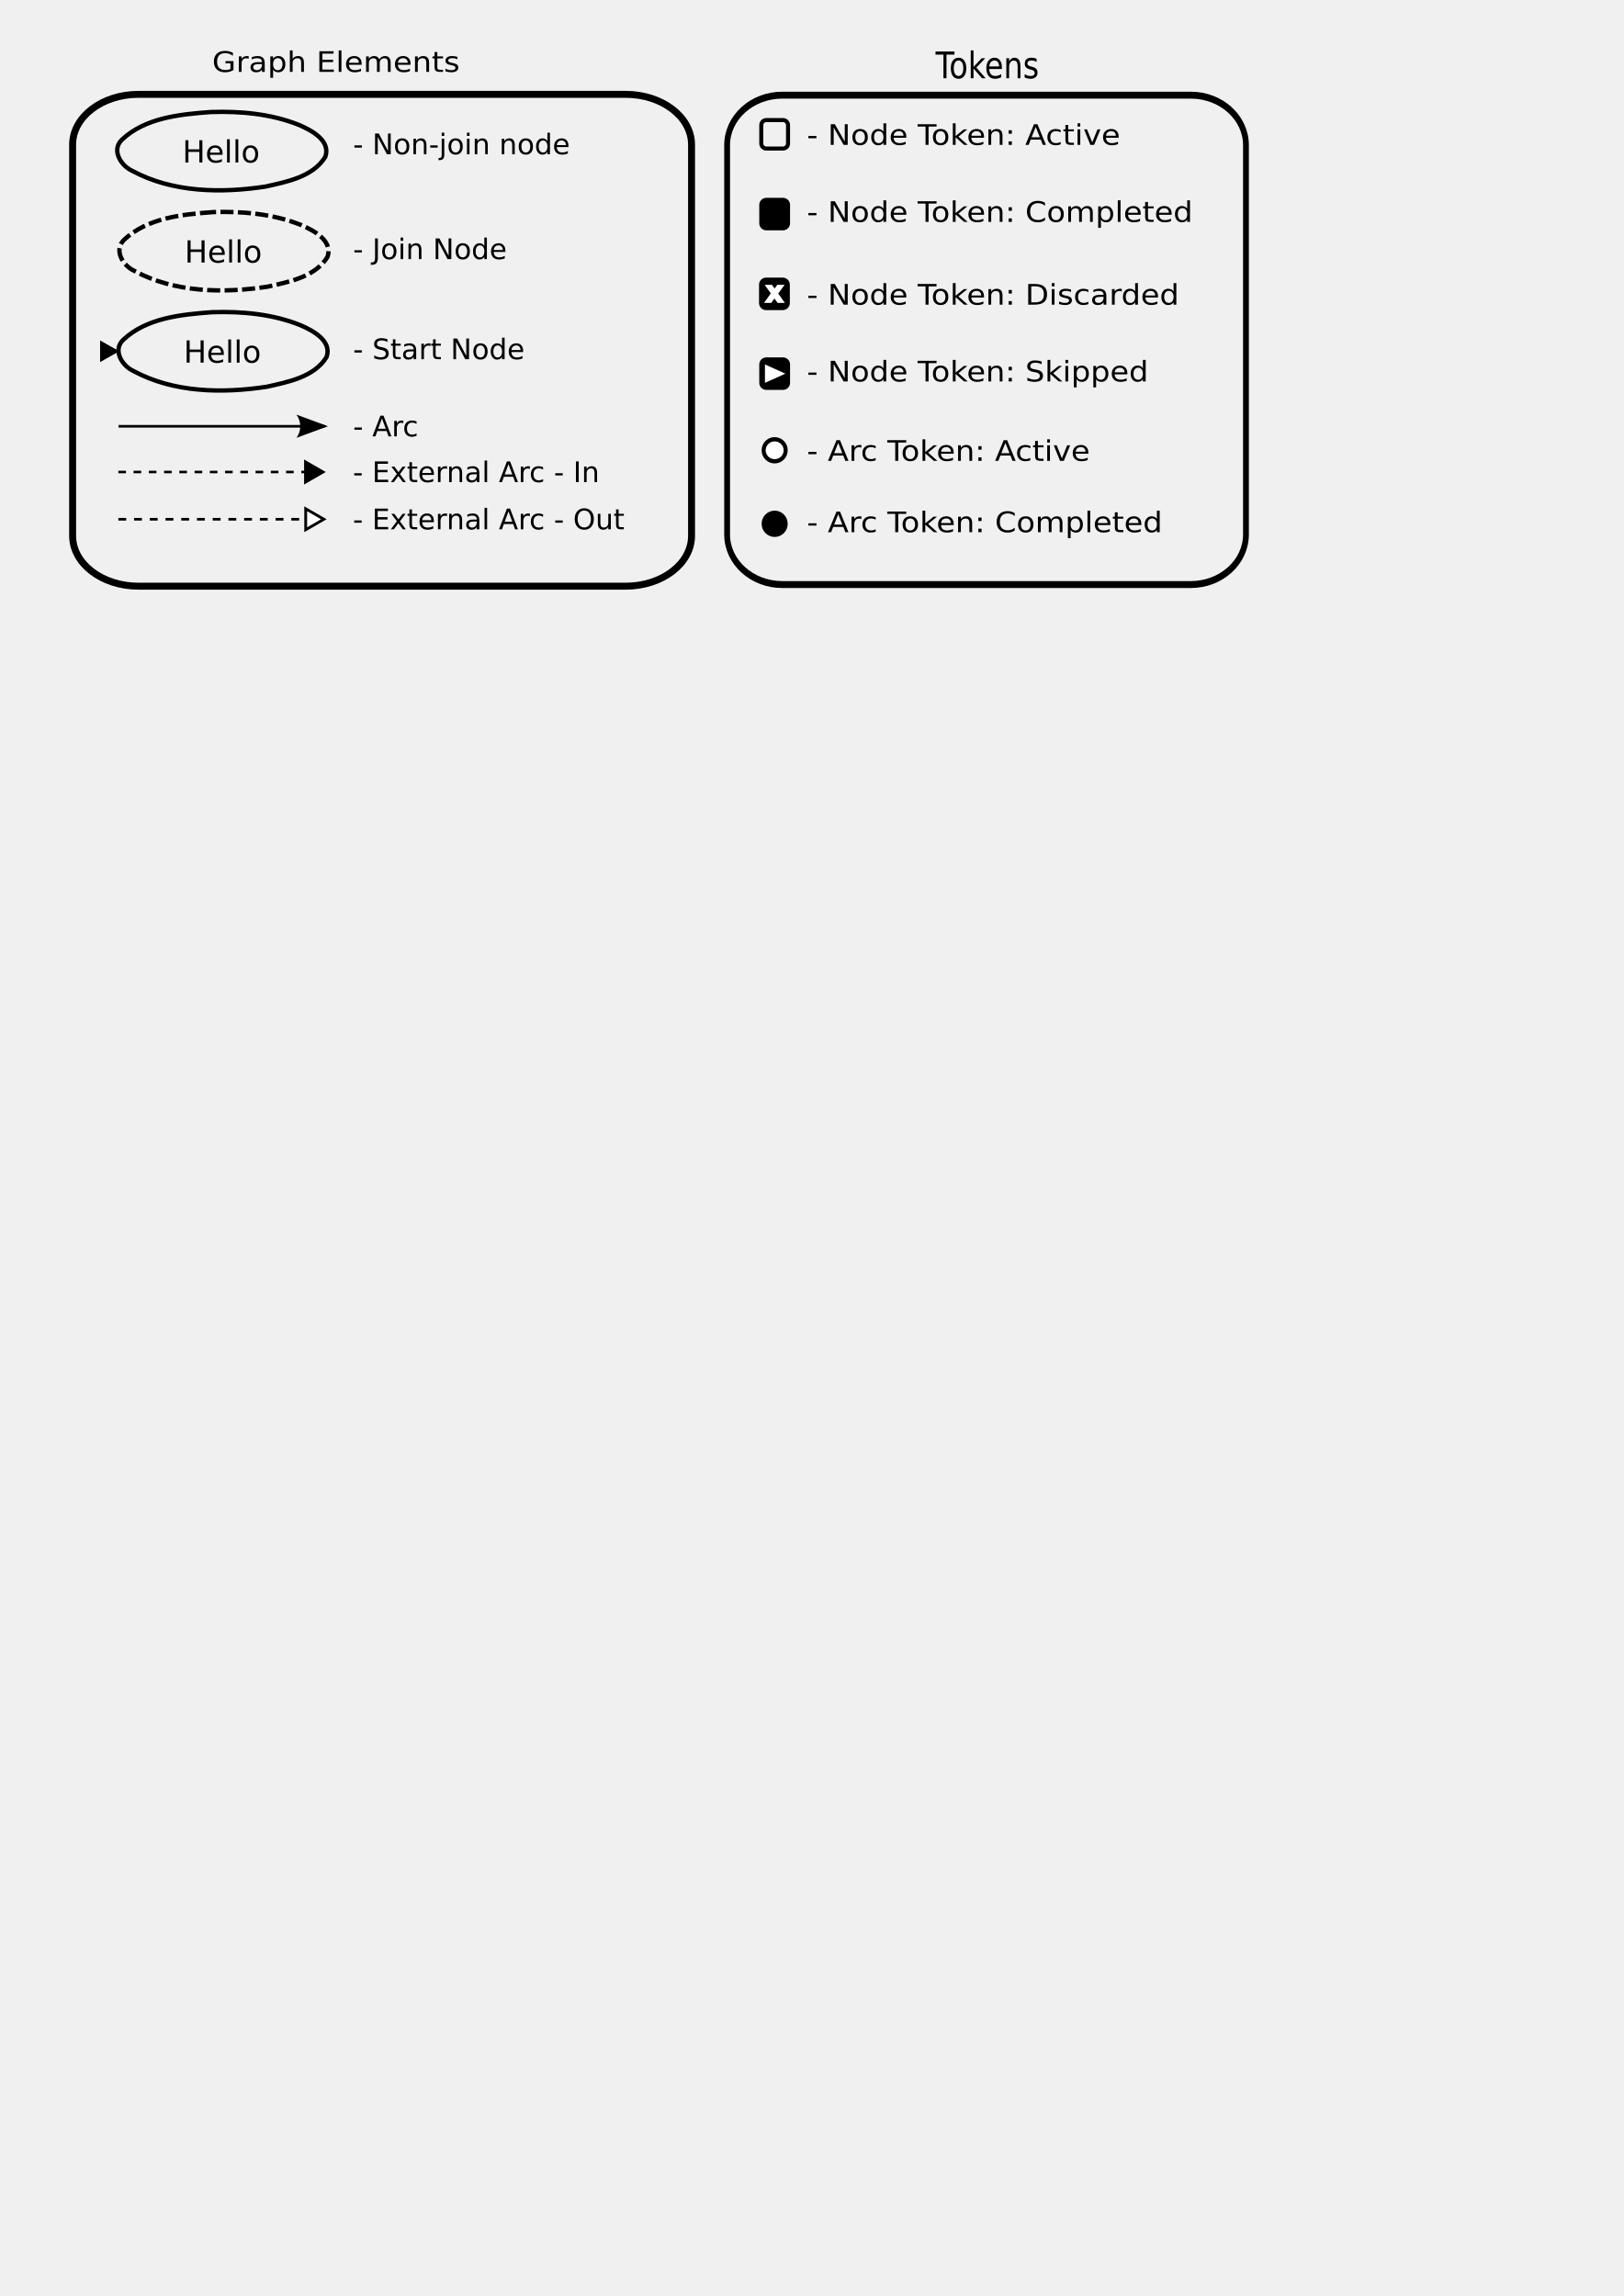
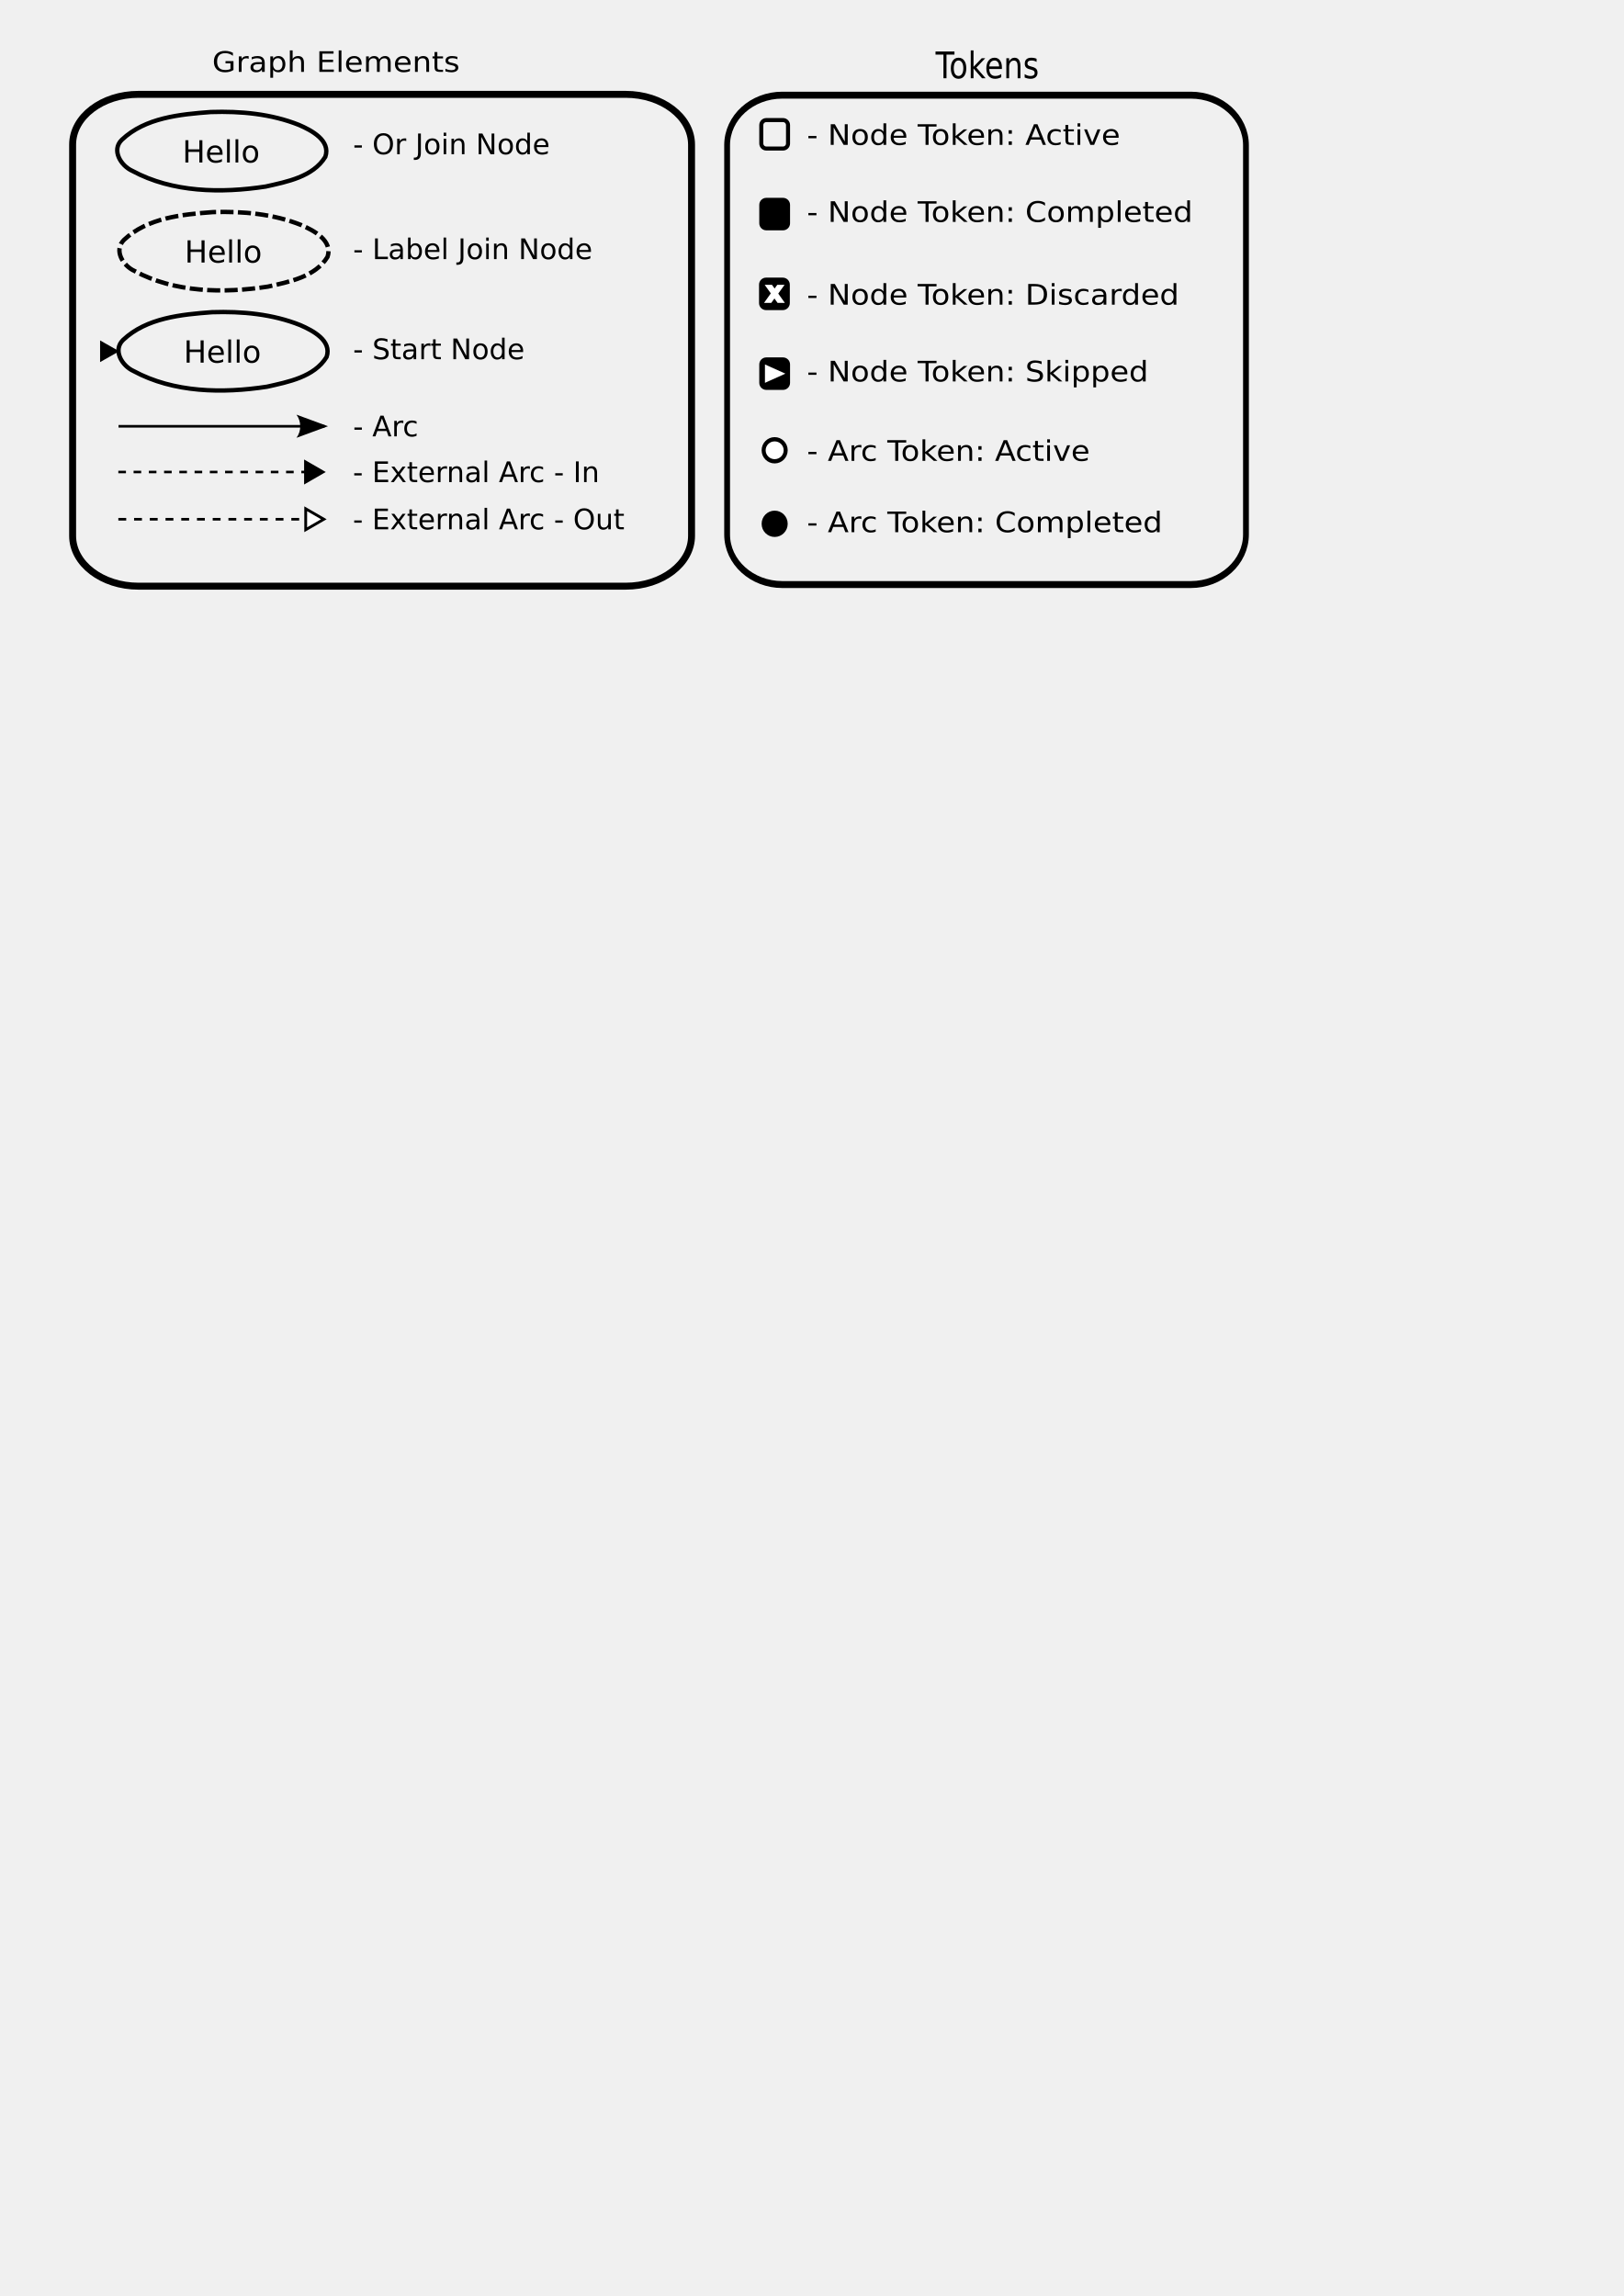
<svg xmlns="http://www.w3.org/2000/svg" width="744.094" height="1052.362" id="svg2">
  <defs id="defs4">
    <marker orient="auto" refY="0.0" refX="0.0" id="TriangleOutL" style="overflow:visible">
      <path id="path4083" d="M 5.77,0.0 L -2.88,5.0 L -2.88,-5.0 L 5.77,0.0 z " style="fill-rule:evenodd;stroke:#000000;stroke-width:1.0pt;marker-start:none" transform="scale(0.8)" />
    </marker>
    <marker orient="auto" refY="0.0" refX="0.0" id="EmptyTriangleOutL" style="overflow:visible">
      <path id="path4101" d="M 5.77,0.0 L -2.88,5.0 L -2.88,-5.0 L 5.77,0.0 z " style="fill-rule:evenodd;fill:#FFFFFF;stroke:#000000;stroke-width:1.0pt;marker-start:none" transform="scale(0.8) translate(-6,0)" />
    </marker>
    <marker orient="auto" refY="0.0" refX="0.0" id="Arrow2Mend" style="overflow:visible;">
      <path id="path3967" style="font-size:12.0;fill-rule:evenodd;stroke-width:0.625;stroke-linejoin:round;" d="M 8.719,4.034 L -2.207,0.016 L 8.719,-4.002 C 6.973,-1.63 6.983,1.616 8.719,4.034 z " transform="scale(0.6) rotate(180) translate(0,0)" />
    </marker>
    <marker orient="auto" refY="0.0" refX="0.0" id="Arrow2Lend" style="overflow:visible;">
      <path id="path4770" style="font-size:12.0;fill-rule:evenodd;stroke-width:0.625;stroke-linejoin:round;" d="M 8.719,4.034 L -2.207,0.016 L 8.719,-4.002 C 6.973,-1.63 6.983,1.616 8.719,4.034 z " transform="scale(1.1) rotate(180) translate(1,0)" />
    </marker>
  </defs>
  <g id="layer1" style="display:inline">
    <g id="g2609" transform="translate(0,5.6803226e-5)">
      <rect ry="2.304" y="55.037" x="348.879" height="13.04" width="12.251" id="rect5592" style="fill:none;fill-opacity:1;stroke:#000000;stroke-width:1.855;stroke-linecap:round;stroke-linejoin:round;stroke-miterlimit:4;stroke-dasharray:none;stroke-opacity:1" />
      <text transform="scale(1.04068,0.9609101)" id="text3949" y="69.105" x="355.314" style="font-size:13.529px;font-style:normal;font-weight:normal;fill:#000000;fill-opacity:1;stroke:none;stroke-width:1px;stroke-linecap:butt;stroke-linejoin:miter;stroke-opacity:1;font-family:Bitstream Vera Sans" xml:space="preserve">
        <tspan y="69.105" x="355.314" id="tspan3951">- Node Token: Active</tspan>
      </text>
    </g>
    <g id="g2604" transform="translate(0,10.47909)">
      <rect style="fill:#000000;fill-opacity:1;stroke:#000000;stroke-width:1.855;stroke-linecap:round;stroke-linejoin:round;stroke-miterlimit:4;stroke-dasharray:none;stroke-opacity:1" id="rect3358" width="12.251" height="13.04" x="348.879" y="81.126" ry="2.304" />
      <text transform="scale(1.04068,0.9609101)" id="text3953" y="94.944" x="355.314" style="font-size:13.529px;font-style:normal;font-weight:normal;fill:#000000;fill-opacity:1;stroke:none;stroke-width:1px;stroke-linecap:butt;stroke-linejoin:miter;stroke-opacity:1;font-family:Bitstream Vera Sans" xml:space="preserve">
        <tspan y="94.944" x="355.314" id="tspan3955">- Node Token: Completed</tspan>
      </text>
    </g>
    <g id="g4121" transform="matrix(1.083015,0,0,1.293075,317.9978,-200.3953)">
      <rect ry="17.75" rx="23.362" y="188.704" x="14.05" height="173.473" width="219.547" id="rect4047" style="fill:none;fill-opacity:1;stroke:#000000;stroke-width:2.457;stroke-miterlimit:4;stroke-dasharray:none;stroke-opacity:1" />
      <text id="text4049" y="182.716" x="102.264" style="font-size:13px;font-style:normal;font-weight:normal;fill:#000000;fill-opacity:1;stroke:none;stroke-width:1px;stroke-linecap:butt;stroke-linejoin:miter;stroke-opacity:1;font-family:Bitstream Vera Sans" xml:space="preserve">
        <tspan y="182.716" x="102.264" id="tspan4051">Tokens</tspan>
      </text>
    </g>
    <g id="g3555" transform="translate(8,-7.963303)">
      <path id="path2385" d="M 88.619,59.307 C 74.459,60.373 58.595,61.874 47.838,72.026 C 42.931,76.791 47.409,83.939 52.619,86.276 C 71.038,96.244 93.403,96.582 113.788,93.46 C 123.49,91.267 135.43,89.049 141.088,79.838 C 143.655,72.33 134.694,67.688 129.057,65.244 C 116.345,60.148 102.342,58.854 88.619,59.307 z" style="fill:none;fill-opacity:0.161;fill-rule:evenodd;stroke:#000000;stroke-width:2;stroke-linecap:butt;stroke-linejoin:miter;stroke-miterlimit:4;stroke-dasharray:none;stroke-opacity:1" />
      <g transform="translate(-62.66776,-203.2153)" id="g4727">
        <text xml:space="preserve" style="font-size:14px;font-style:normal;font-weight:normal;fill:#000000;fill-opacity:1;stroke:none;stroke-width:1px;stroke-linecap:butt;stroke-linejoin:miter;stroke-opacity:1;font-family:Bitstream Vera Sans" x="138.258" y="285.647" id="text4692">
          <tspan id="tspan4694" x="138.258" y="285.647">Hello</tspan>
        </text>
      </g>
    </g>
    <text xml:space="preserve" style="font-size:13px;font-style:normal;font-weight:normal;fill:#000000;fill-opacity:1;stroke:none;stroke-width:1px;stroke-linecap:butt;stroke-linejoin:miter;stroke-opacity:1;font-family:Bitstream Vera Sans" x="161.772" y="70.695" id="text3983">
-       <tspan id="tspan3985" x="161.772" y="70.695">- Non-join node</tspan>
+       <tspan id="tspan3985" x="161.772" y="70.695">- Or Join Node</tspan>
    </text>
    <g id="g3261" transform="translate(0,-2.032281)">
      <g transform="translate(8,-10)" id="g3238">
        <g id="g4267" transform="translate(0,-47.96325)" style="stroke:#000000;stroke-width:2;stroke-miterlimit:4;stroke-dasharray:6, 2;stroke-dashoffset:0;stroke-opacity:1">
          <path style="fill:none;fill-opacity:0.161;fill-rule:evenodd;stroke:#000000;stroke-width:2;stroke-linecap:butt;stroke-linejoin:miter;stroke-miterlimit:4;stroke-dasharray:6, 2;stroke-dashoffset:0;stroke-opacity:1" d="M 89.619,157.214 C 75.459,158.281 59.595,159.781 48.838,169.933 C 43.931,174.699 48.409,181.846 53.619,184.183 C 72.038,194.151 94.403,194.489 114.788,191.367 C 124.49,189.175 136.43,186.956 142.088,177.745 C 144.655,170.237 135.694,165.595 130.057,163.152 C 117.345,158.055 103.342,156.762 89.619,157.214 z" id="path3975" />
        </g>
        <g id="g4262" transform="translate(0,-47.96325)">
          <g id="g3977" transform="translate(-61.66776,-105.3082)">
            <text id="text3979" y="285.647" x="138.258" style="font-size:14px;font-style:normal;font-weight:normal;fill:#000000;fill-opacity:1;stroke:none;stroke-width:1px;stroke-linecap:butt;stroke-linejoin:miter;stroke-opacity:1;font-family:Bitstream Vera Sans" xml:space="preserve">
              <tspan y="285.647" x="138.258" id="tspan3981">Hello</tspan>
            </text>
          </g>
        </g>
      </g>
      <text id="text3987" y="120.794" x="161.772" style="font-size:13px;font-style:normal;font-weight:normal;fill:#000000;fill-opacity:1;stroke:none;stroke-width:1px;stroke-linecap:butt;stroke-linejoin:miter;stroke-opacity:1;font-family:Bitstream Vera Sans" xml:space="preserve">
-         <tspan y="120.794" x="161.772" id="tspan3989">- Join Node</tspan>
+         <tspan y="120.794" x="161.772" id="tspan3989">- Label Join Node</tspan>
      </text>
    </g>
    <g id="g7869" transform="translate(0,-9.4436483e-5)">
      <path id="path3402" d="M 54.322,195.385 L 148.711,195.385" style="fill:none;fill-rule:evenodd;stroke:#000000;stroke-width:1.201px;stroke-linecap:butt;stroke-linejoin:miter;marker-end:url(#Arrow2Lend);stroke-opacity:1;display:inline" />
      <text id="text3991" y="200.011" x="161.772" style="font-size:13px;font-style:normal;font-weight:normal;fill:#000000;fill-opacity:1;stroke:none;stroke-width:1px;stroke-linecap:butt;stroke-linejoin:miter;stroke-opacity:1;font-family:Bitstream Vera Sans" xml:space="preserve">
        <tspan y="200.011" x="161.772" id="tspan3993">- Arc</tspan>
      </text>
    </g>
    <rect ry="23.066" rx="30.181" y="43.241" x="33.279" height="225.435" width="283.635" id="rect4128" style="fill:none;fill-opacity:1;stroke:#000000;stroke-width:3.183;stroke-miterlimit:4;stroke-dasharray:none;stroke-opacity:1" />
    <text id="text4130" y="34.363" x="93.236" style="font-size:13.525px;font-style:normal;font-weight:normal;fill:#000000;fill-opacity:1;stroke:none;stroke-width:1px;stroke-linecap:butt;stroke-linejoin:miter;stroke-opacity:1;font-family:Bitstream Vera Sans" xml:space="preserve" transform="scale(1.042781,0.9589742)">
      <tspan y="34.363" x="93.236" id="tspan4132">Graph Elements</tspan>
    </text>
    <g id="g2586" transform="translate(0,41.57697)">
      <text transform="scale(1.04068,0.9609101)" id="text3965" y="176.552" x="355.314" style="font-size:13.529px;font-style:normal;font-weight:normal;fill:#000000;fill-opacity:1;stroke:none;stroke-width:1px;stroke-linecap:butt;stroke-linejoin:miter;stroke-opacity:1;font-family:Bitstream Vera Sans" xml:space="preserve">
        <tspan y="176.552" x="355.314" id="tspan3967">- Arc Token: Active</tspan>
      </text>
      <path transform="matrix(0.9232637,0,0,0.974556,22.40748,-0.9151912)" d="M 365.712,170.046 A 5.471,5.183 0 1 1 354.769,170.046 A 5.471,5.183 0 1 1 365.712,170.046 z" id="path19589" style="fill:#ffffff;fill-opacity:1;stroke:#000000;stroke-width:2;stroke-miterlimit:4;stroke-dasharray:none;stroke-opacity:1" />
    </g>
    <g id="g2574" transform="translate(0,51.99999)">
      <text transform="scale(1.04068,0.9609101)" id="text3969" y="199.739" x="355.314" style="font-size:13.529px;font-style:normal;font-weight:normal;fill:#000000;fill-opacity:1;stroke:none;stroke-width:1px;stroke-linecap:butt;stroke-linejoin:miter;stroke-opacity:1;font-family:Bitstream Vera Sans" xml:space="preserve">
        <tspan y="199.739" x="355.314" id="tspan3971">- Arc Token: Completed</tspan>
      </text>
      <path style="fill:#000000;fill-opacity:1;stroke:#000000;stroke-width:2;stroke-miterlimit:4;stroke-dasharray:none;stroke-opacity:1" id="path19591" d="M 365.712,170.046 A 5.471,5.183 0 1 1 354.769,170.046 A 5.471,5.183 0 1 1 365.712,170.046 z" transform="matrix(0.9232637,0,0,0.974556,22.40748,22.36362)" />
    </g>
    <g id="g2579" transform="translate(0,31.09217)">
      <text transform="scale(1.04068,0.9609101)" id="text3961" y="149.603" x="355.314" style="font-size:13.529px;font-style:normal;font-weight:normal;fill:#000000;fill-opacity:1;stroke:none;stroke-width:1px;stroke-linecap:butt;stroke-linejoin:miter;stroke-opacity:1;font-family:Bitstream Vera Sans" xml:space="preserve">
        <tspan y="149.603" x="355.314" id="tspan3963">- Node Token: Skipped</tspan>
      </text>
      <g id="g2896">
        <rect style="fill:#000000;fill-opacity:1;stroke:#000000;stroke-width:1.855;stroke-linecap:round;stroke-linejoin:round;stroke-miterlimit:4;stroke-dasharray:none;stroke-opacity:1" id="rect3350" width="12.251" height="13.04" x="348.879" y="133.648" ry="2.304" />
        <path style="fill:#ffffff;fill-opacity:1;stroke:#ffffff;stroke-width:1;stroke-miterlimit:4;stroke-dasharray:none;stroke-dashoffset:0;stroke-opacity:1" id="path3376" d="M 304.664,282.351 L 296.025,287.339 L 296.025,277.363 L 304.664,282.351 z" transform="matrix(0.9237282,0,0,0.7199169,77.56792,-63.10094)" />
      </g>
    </g>
    <g id="g2596" transform="translate(0,20.88197)">
      <text transform="scale(1.04068,0.9609101)" id="text3957" y="123.582" x="355.314" style="font-size:13.529px;font-style:normal;font-weight:normal;fill:#000000;fill-opacity:1;stroke:none;stroke-width:1px;stroke-linecap:butt;stroke-linejoin:miter;stroke-opacity:1;font-family:Bitstream Vera Sans" xml:space="preserve">
        <tspan y="123.582" x="355.314" id="tspan3959">- Node Token: Discarded</tspan>
      </text>
      <g id="g2591">
        <rect ry="2.304" y="107.291" x="348.772" height="13.04" width="12.251" id="rect3342" style="fill:#000000;fill-opacity:1;stroke:#000000;stroke-width:1.855;stroke-linecap:round;stroke-linejoin:round;stroke-miterlimit:4;stroke-dasharray:none;stroke-opacity:1" />
        <text xml:space="preserve" style="font-size:9.214px;font-style:normal;font-weight:normal;fill:none;fill-opacity:1;stroke:#ffffff;stroke-width:1.867;stroke-linecap:butt;stroke-linejoin:miter;stroke-miterlimit:4;stroke-dasharray:none;stroke-opacity:1;font-family:Bitstream Vera Sans" x="339.614" y="121.199" id="text3386" transform="scale(1.035403,0.965807)">
          <tspan id="tspan3388" x="339.614" y="121.199" style="fill:none;stroke:#ffffff;stroke-width:1.867;stroke-miterlimit:4;stroke-dasharray:none;stroke-opacity:1">X</tspan>
        </text>
      </g>
    </g>
    <g id="g9083">
      <g id="g2442" transform="translate(8.575925,83.78658)">
        <path id="path2444" d="M 88.619,59.307 C 74.459,60.373 58.595,61.874 47.838,72.026 C 42.931,76.791 47.409,83.939 52.619,86.276 C 71.038,96.244 93.403,96.582 113.788,93.46 C 123.49,91.267 135.43,89.049 141.088,79.838 C 143.655,72.33 134.694,67.688 129.057,65.244 C 116.345,60.148 102.342,58.854 88.619,59.307 z" style="fill:none;fill-opacity:0.161;fill-rule:evenodd;stroke:#000000;stroke-width:2;stroke-linecap:butt;stroke-linejoin:miter;stroke-miterlimit:4;stroke-dasharray:none;stroke-opacity:1" />
        <g transform="translate(-62.66776,-203.2153)" id="g2446">
          <text xml:space="preserve" style="font-size:14px;font-style:normal;font-weight:normal;fill:#000000;fill-opacity:1;stroke:none;stroke-width:1px;stroke-linecap:butt;stroke-linejoin:miter;stroke-opacity:1;font-family:Bitstream Vera Sans" x="138.258" y="285.647" id="text2448">
            <tspan id="tspan2450" x="138.258" y="285.647">Hello</tspan>
          </text>
        </g>
      </g>
      <path transform="matrix(0.700671,0,0,0.6882871,14.89197,-34.13212)" d="M 54.713,283.503 L 45.21,288.989 L 45.21,278.017 L 54.713,283.503 z" id="path2452" style="fill:#000000;fill-opacity:1;stroke:#000000;stroke-width:2;stroke-miterlimit:4;stroke-dasharray:none;stroke-dashoffset:0;stroke-opacity:1" />
    </g>
    <text id="text3246" y="164.636" x="161.772" style="font-size:13px;font-style:normal;font-weight:normal;fill:#000000;fill-opacity:1;stroke:none;stroke-width:1px;stroke-linecap:butt;stroke-linejoin:miter;stroke-opacity:1;font-family:Bitstream Vera Sans" xml:space="preserve">
      <tspan y="164.636" x="161.772" id="tspan3248">- Start Node</tspan>
    </text>
    <path style="fill:none;fill-rule:evenodd;stroke:#000000;stroke-width:1.165;stroke-linecap:butt;stroke-linejoin:miter;marker-start:none;marker-mid:none;marker-end:url(#TriangleOutL);stroke-miterlimit:4;stroke-dasharray:3.494, 3.494;stroke-dashoffset:0;stroke-opacity:1;display:inline" d="M 54.228,216.341 L 142.668,216.341" id="path2634" />
    <text xml:space="preserve" style="font-size:13px;font-style:normal;font-weight:normal;fill:#000000;fill-opacity:1;stroke:none;stroke-width:1px;stroke-linecap:butt;stroke-linejoin:miter;stroke-opacity:1;display:inline;font-family:Bitstream Vera Sans" x="161.696" y="220.966" id="text2636">
      <tspan id="tspan2638" x="161.696" y="220.966">- External Arc - In</tspan>
    </text>
    <path style="fill:none;fill-rule:evenodd;stroke:#000000;stroke-width:1.201;stroke-linecap:butt;stroke-linejoin:miter;marker-end:url(#EmptyTriangleOutL);stroke-miterlimit:4;stroke-dasharray:3.603,3.603;stroke-dashoffset:0;stroke-opacity:1;display:inline" d="M 54.237,237.995 L 148.627,237.995" id="path2640" />
    <text xml:space="preserve" style="font-size:13px;font-style:normal;font-weight:normal;fill:#000000;fill-opacity:1;stroke:none;stroke-width:1px;stroke-linecap:butt;stroke-linejoin:miter;stroke-opacity:1;display:inline;font-family:Bitstream Vera Sans" x="161.687" y="242.62" id="text2642">
      <tspan id="tspan2644" x="161.687" y="242.62">- External Arc - Out</tspan>
    </text>
  </g>
</svg>
